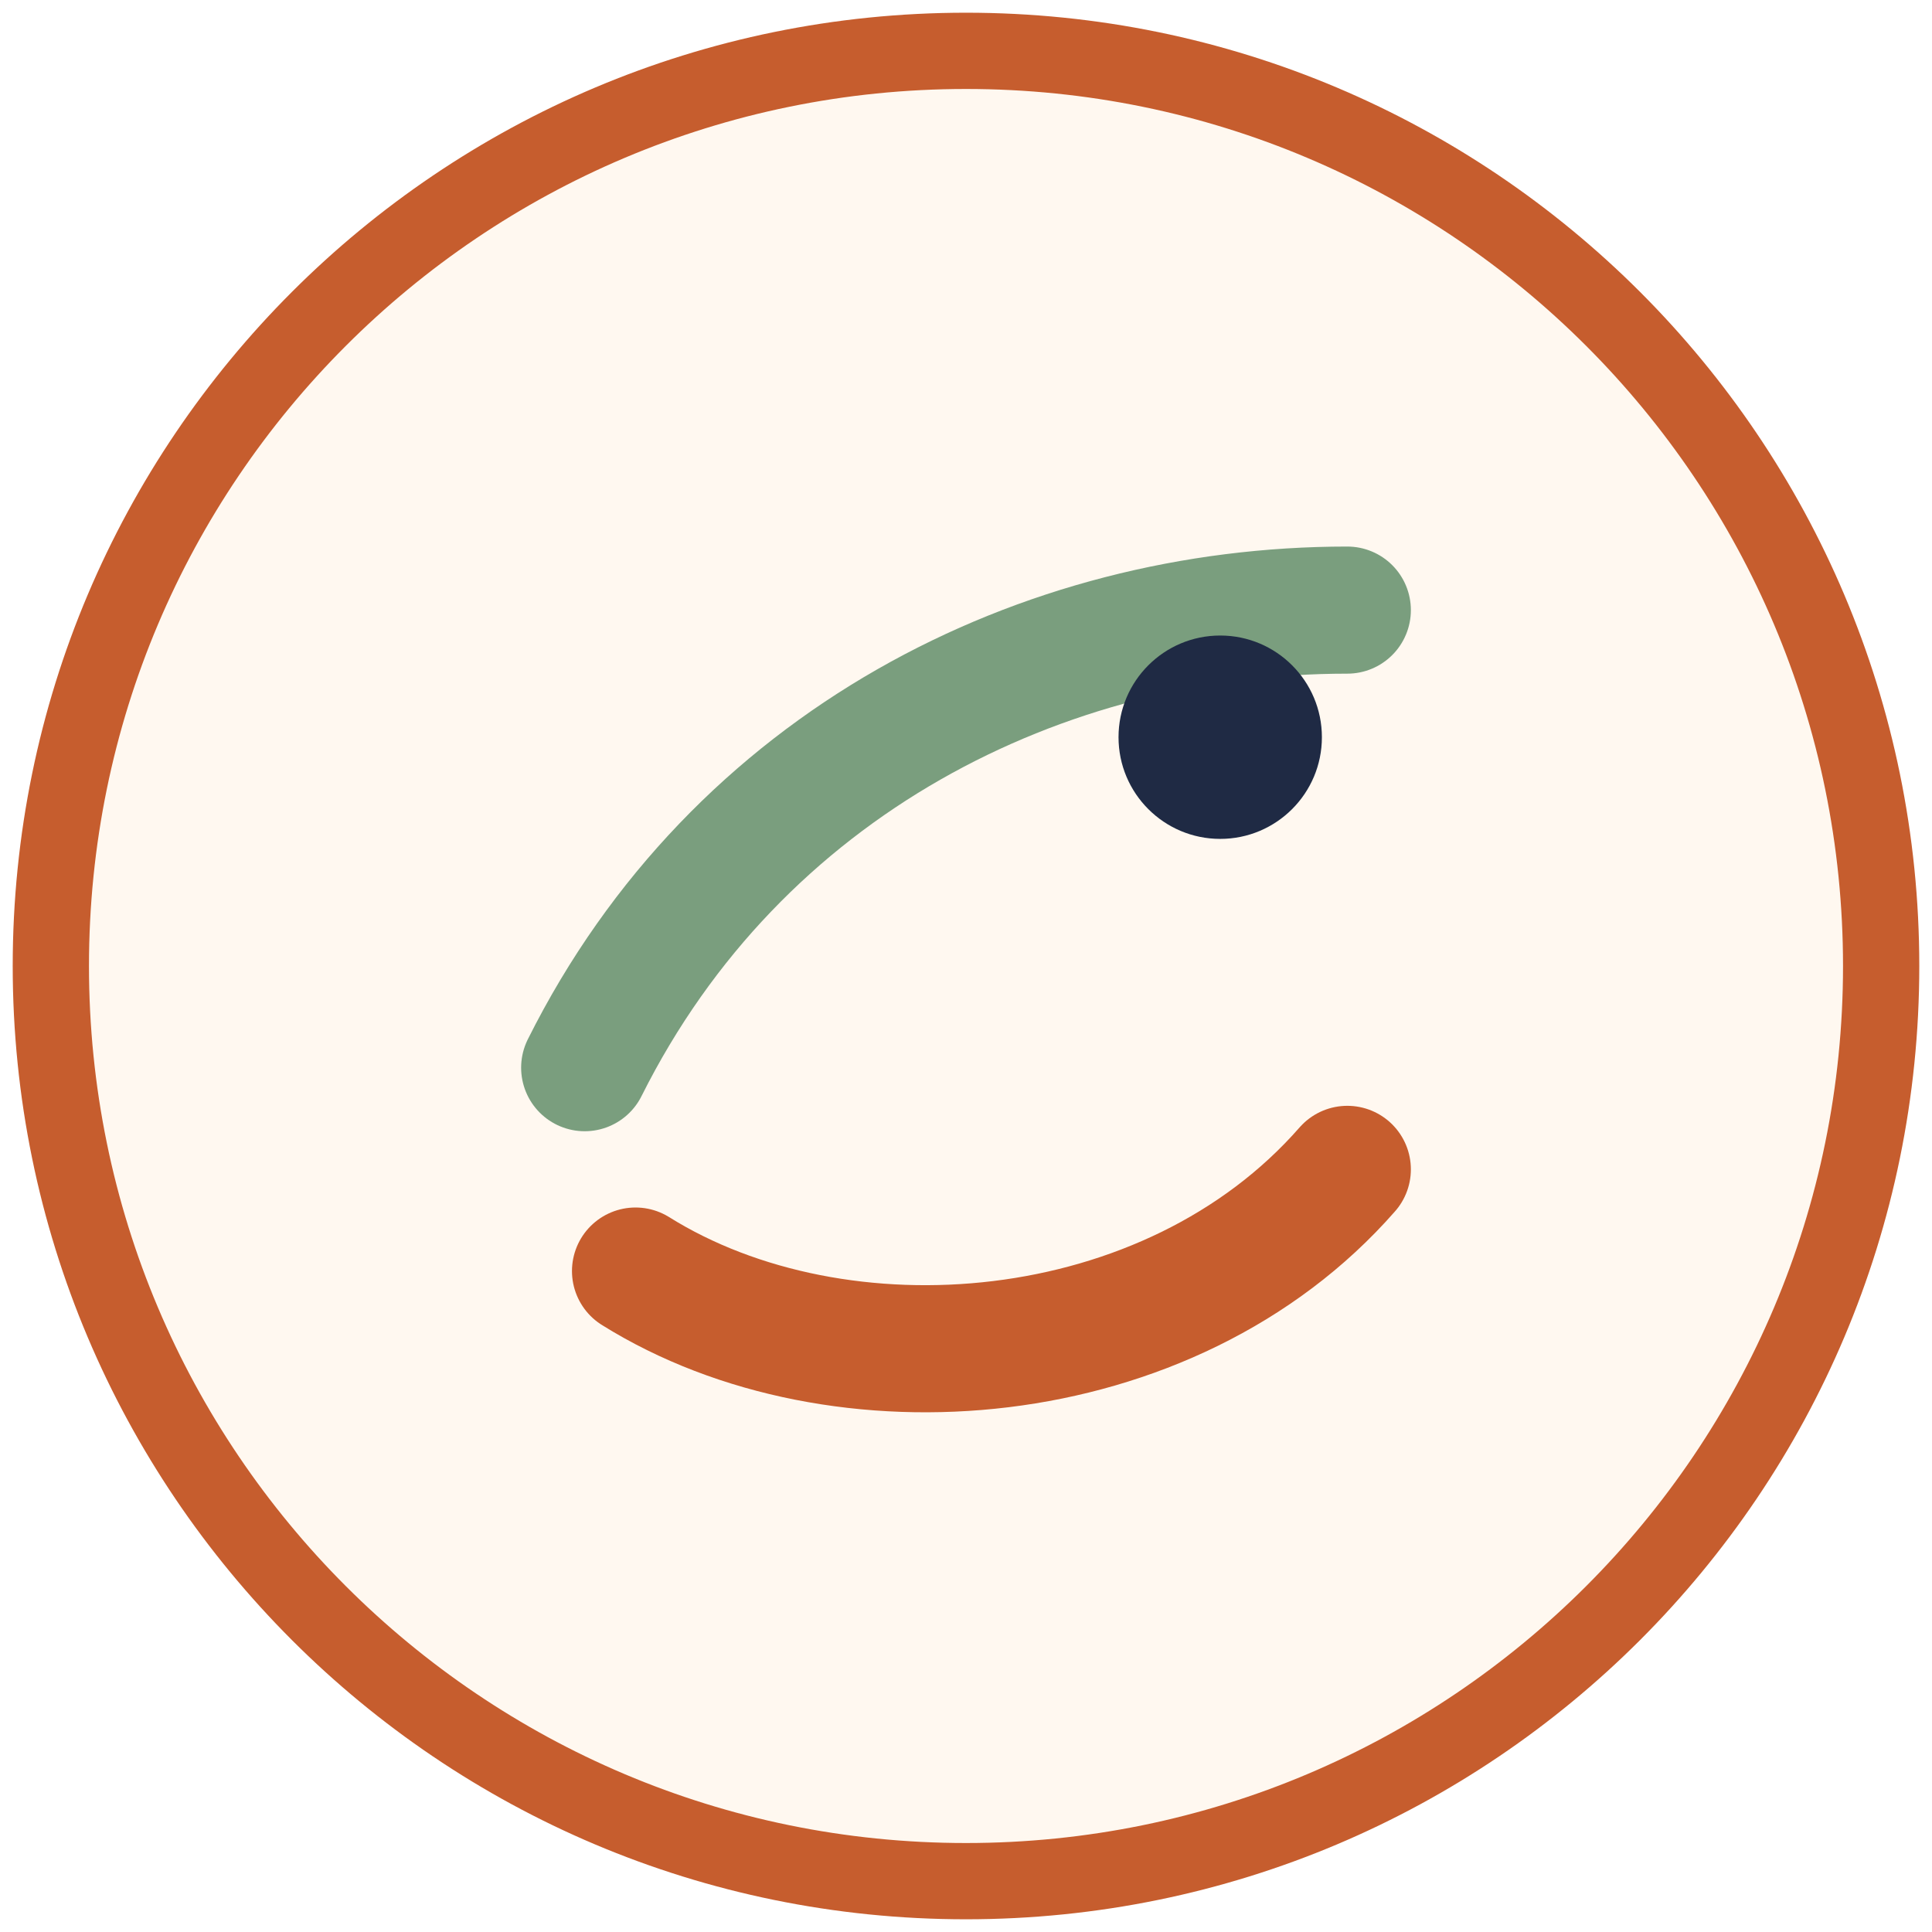
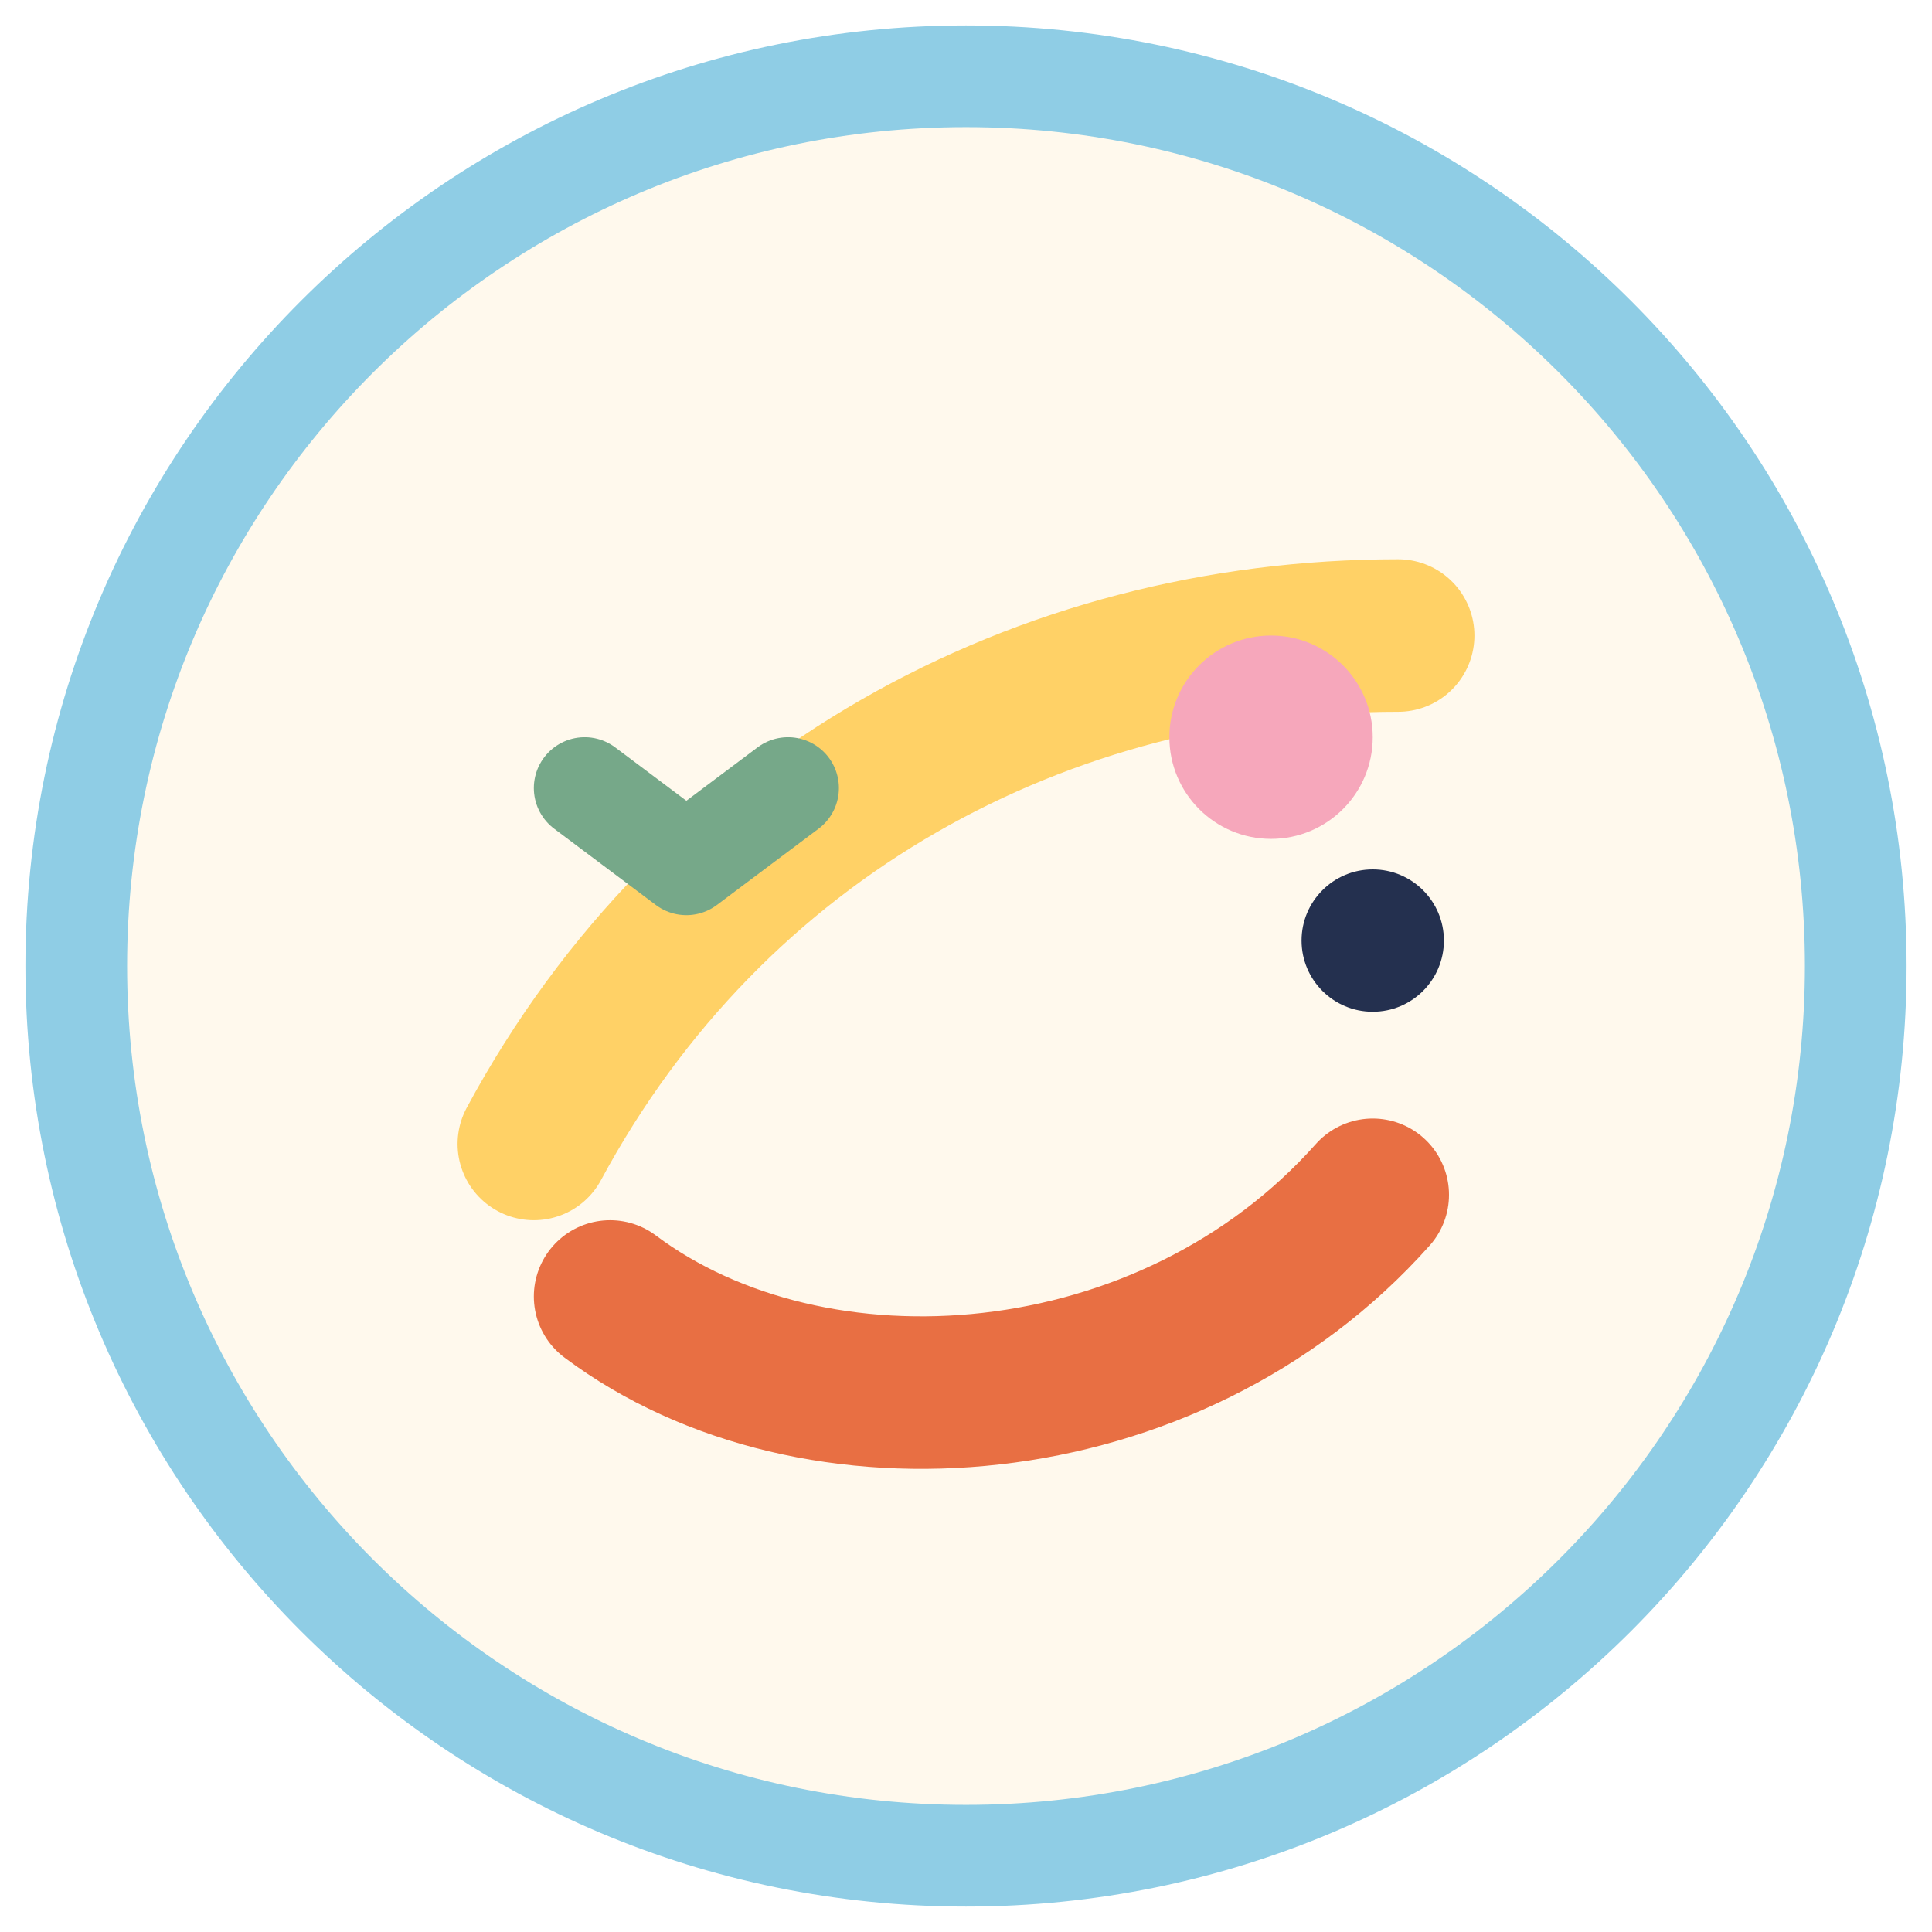
<svg xmlns="http://www.w3.org/2000/svg" width="76" height="76" viewBox="0 0 76 76" role="img" aria-labelledby="title">
-   <circle cx="38" cy="38" r="36" fill="#FFF8F0" stroke="#C65D2E" stroke-width="3" />
-   <path d="M23 42c6-12 18-18 30-18" fill="none" stroke="#7A9E7E" stroke-width="5" stroke-linecap="round" />
-   <path d="M25 50c8 5 21 4 28-4" fill="none" stroke="#C65D2E" stroke-width="5" stroke-linecap="round" />
-   <circle cx="48" cy="29" r="4" fill="#1F2A44" />
+   <circle cx="38" cy="38" r="35" fill="#FFF9ED" stroke="#8FCDE5" stroke-width="4" />
+   <path d="M21 45c7-13 20-20 34-20" fill="none" stroke="#FFD166" stroke-width="6" stroke-linecap="round" />
+   <path d="M24 51c8 6 22 5 30-4" fill="none" stroke="#E86F43" stroke-width="6" stroke-linecap="round" />
+   <path d="M23 31l4 3 4-3" fill="none" stroke="#76A889" stroke-width="4" stroke-linecap="round" stroke-linejoin="round" />
+   <circle cx="50" cy="29" r="4" fill="#F6A7BB" />
+   <circle cx="54" cy="37" r="2.8" fill="#24304F" />
</svg>
